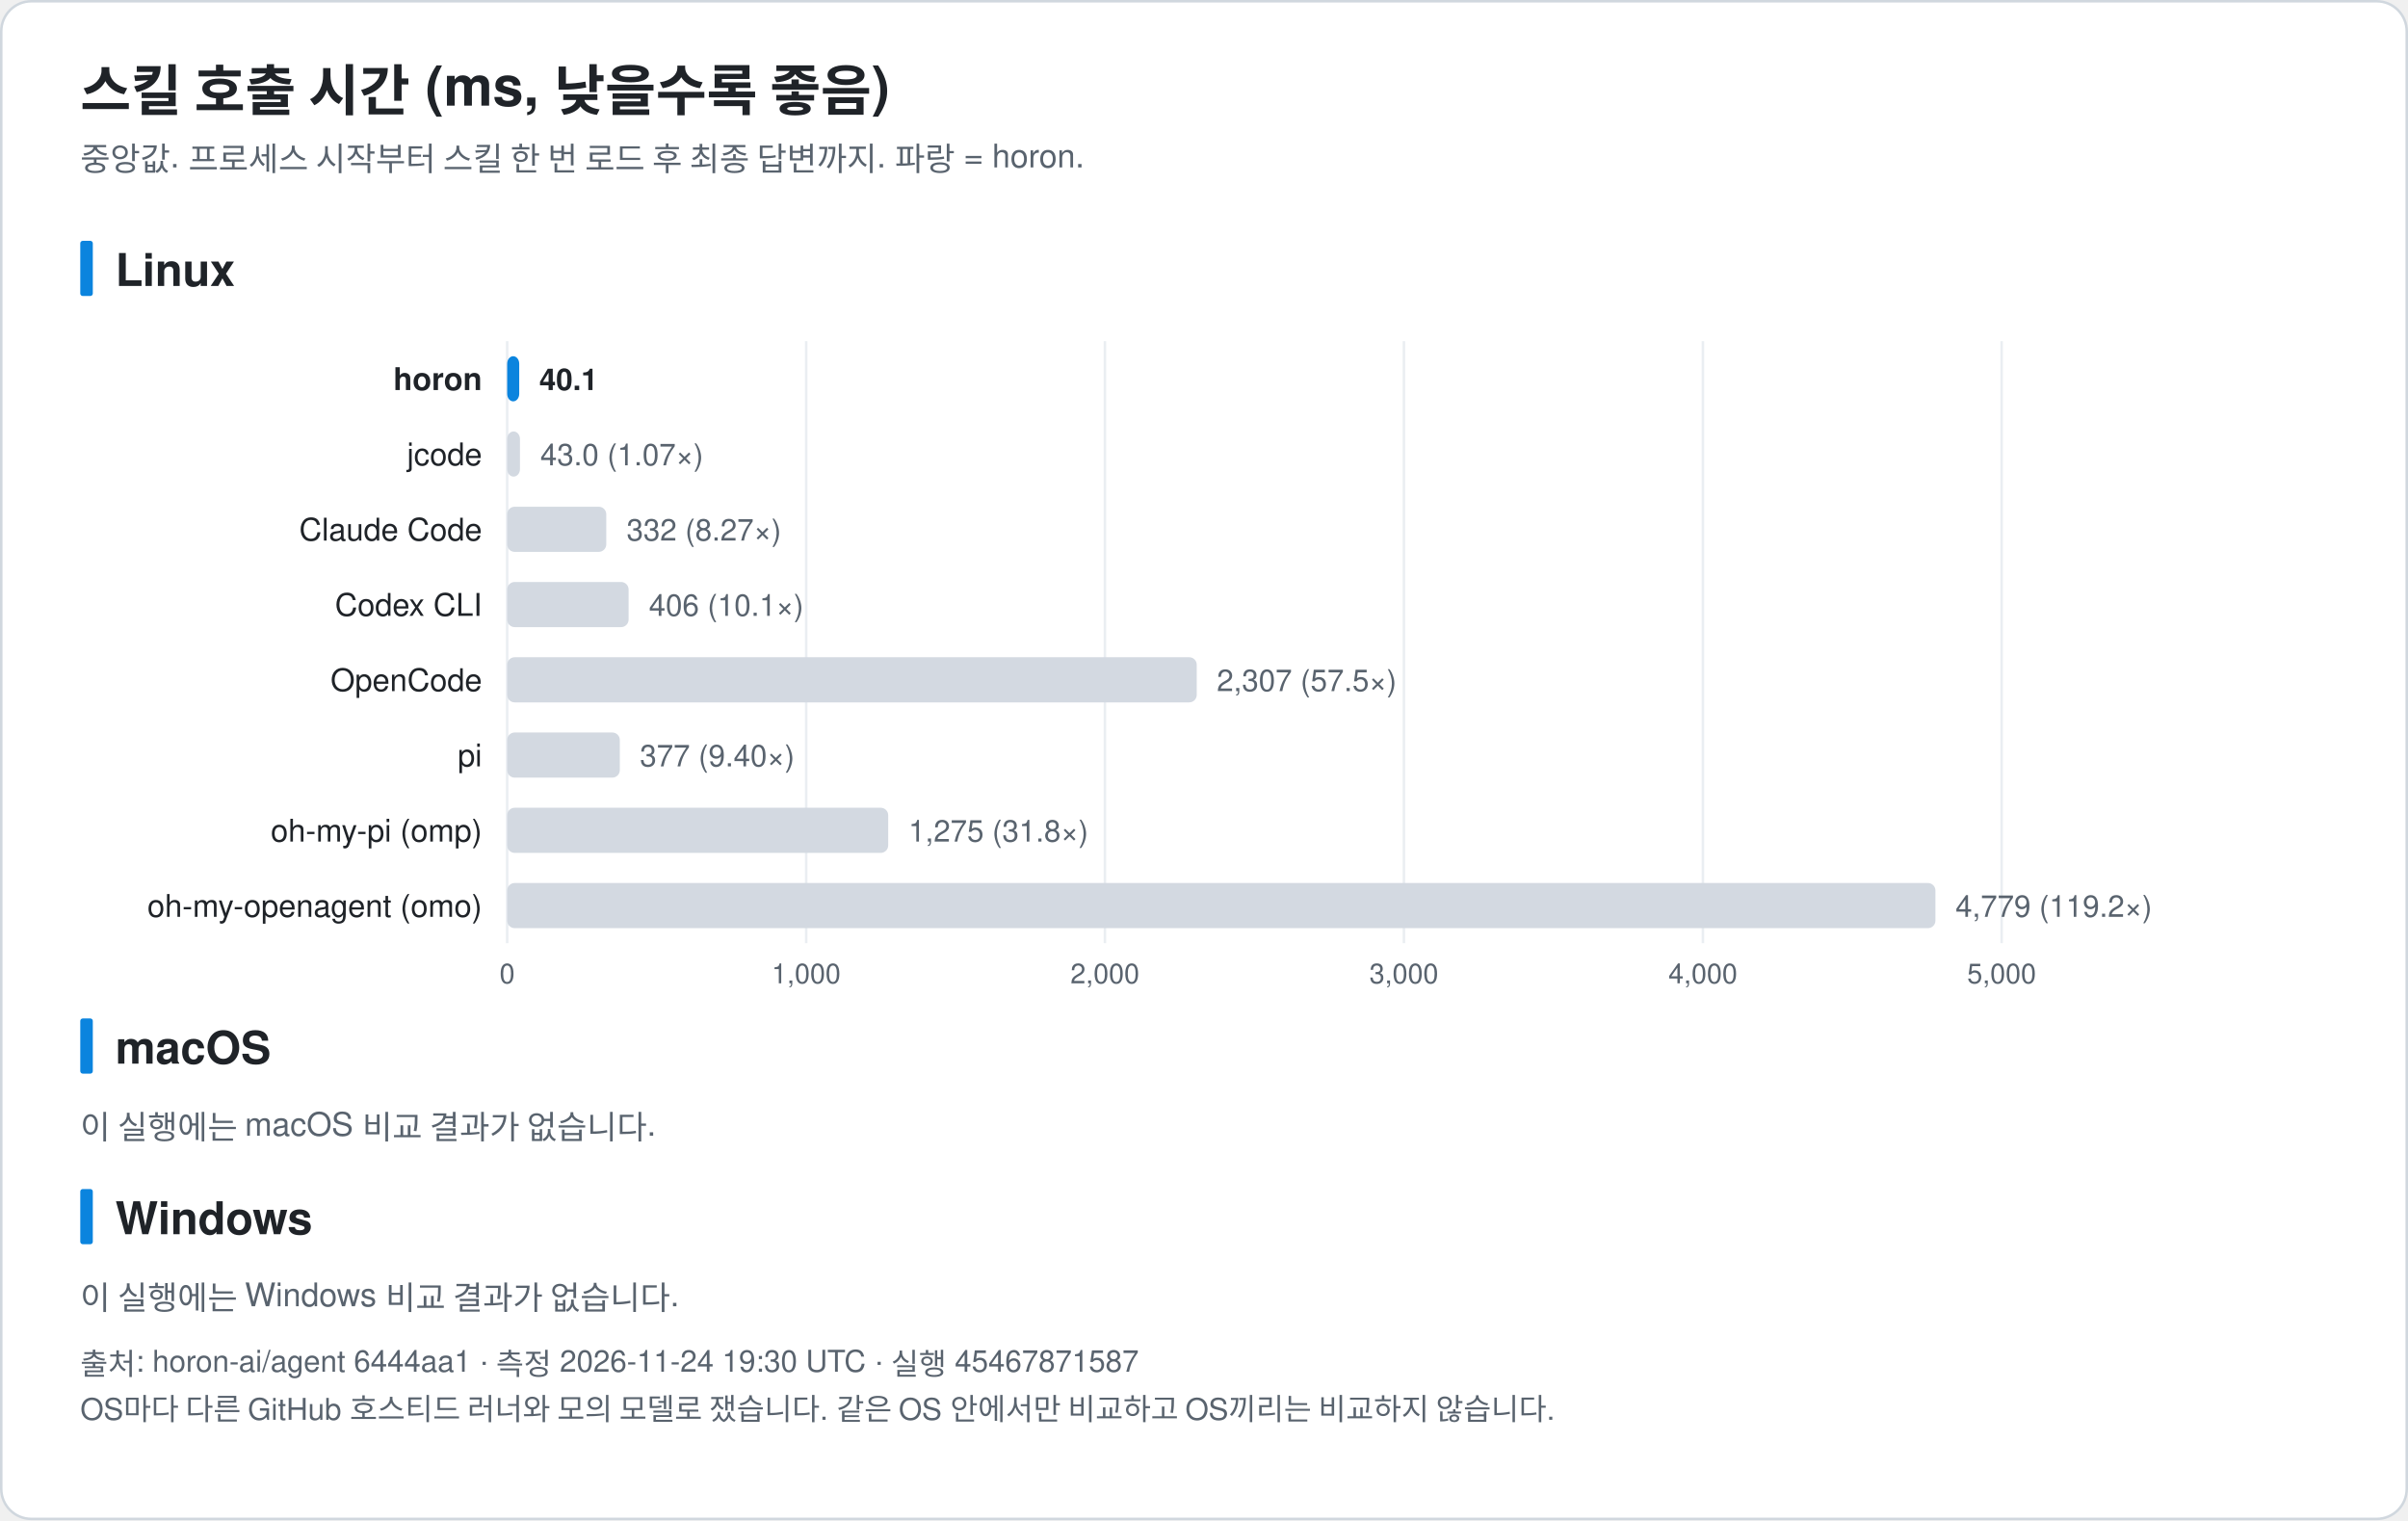
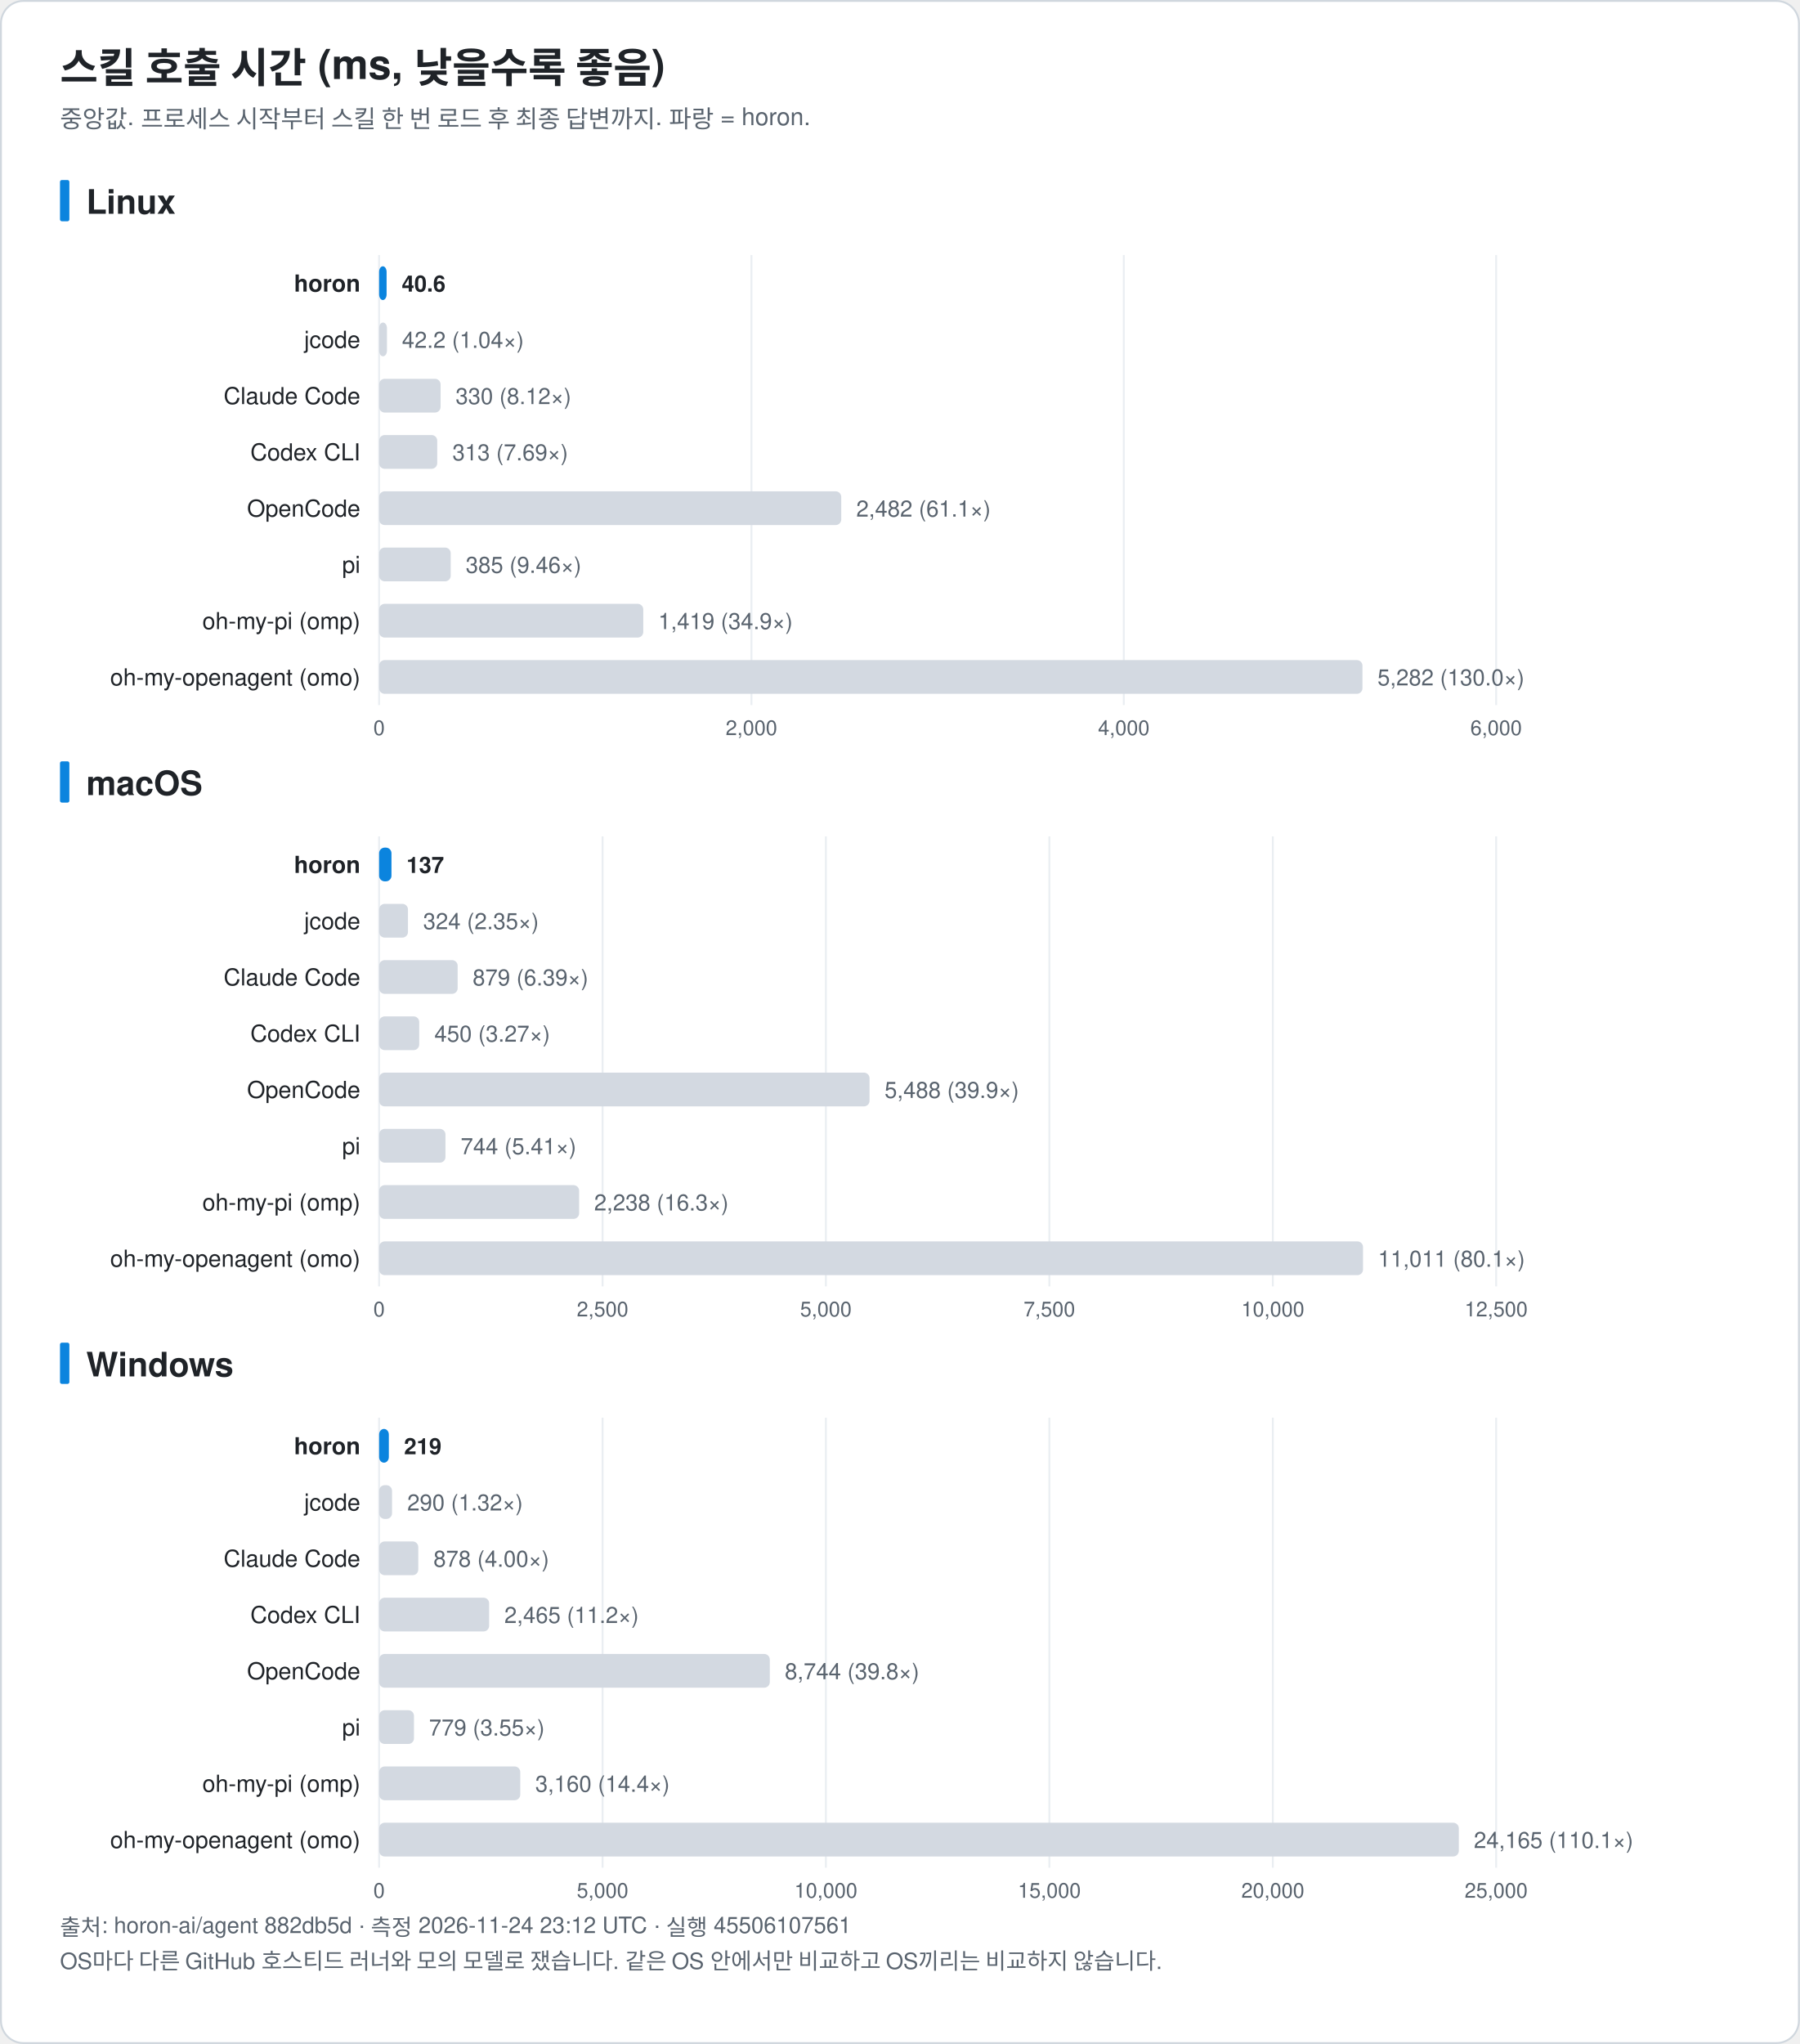
- <svg xmlns="http://www.w3.org/2000/svg" width="960" height="606" viewBox="0 0 960 606" font-family="-apple-system, BlinkMacSystemFont, 'Segoe UI', 'Noto Sans KR', 'Apple SD Gothic Neo', Helvetica, Arial, sans-serif" role="img">
-   <rect x="0.5" y="0.5" width="959" height="605" rx="12" fill="#ffffff" stroke="#d0d7de" />
+ <svg xmlns="http://www.w3.org/2000/svg" width="960" height="1090" viewBox="0 0 960 1090" font-family="-apple-system, BlinkMacSystemFont, 'Segoe UI', 'Noto Sans KR', 'Apple SD Gothic Neo', Helvetica, Arial, sans-serif" role="img">
+   <rect x="0.5" y="0.5" width="959" height="1089" rx="12" fill="#ffffff" stroke="#d0d7de" />
  <text x="32.0" y="44.0" font-size="22" fill="#1f2328" text-anchor="start" font-weight="bold">스킬 호출 시간 (ms, 낮을수록 좋음)</text>
  <text x="32.0" y="68.0" font-size="13" fill="#59636e" text-anchor="start" font-weight="normal">중앙값. 프로세스 시작부터 스킬 한 번 로드 후 최종 답변까지. 파랑 = horon.</text>
  <rect x="32" y="96.0" width="5" height="22" rx="1" fill="#0b84de" />
  <text x="46.0" y="114.0" font-size="18" fill="#1f2328" text-anchor="start" font-weight="bold">Linux</text>
  <line x1="202.2" y1="136.0" x2="202.2" y2="376.0" stroke="#eaeef2" />
  <text x="202.2" y="392.0" font-size="11" fill="#59636e" text-anchor="middle" font-weight="normal">0</text>
-   <line x1="321.4" y1="136.0" x2="321.4" y2="376.0" stroke="#eaeef2" />
-   <text x="321.4" y="392.0" font-size="11" fill="#59636e" text-anchor="middle" font-weight="normal">1,000</text>
-   <line x1="440.5" y1="136.0" x2="440.5" y2="376.0" stroke="#eaeef2" />
-   <text x="440.5" y="392.0" font-size="11" fill="#59636e" text-anchor="middle" font-weight="normal">2,000</text>
-   <line x1="559.7" y1="136.0" x2="559.7" y2="376.0" stroke="#eaeef2" />
-   <text x="559.7" y="392.0" font-size="11" fill="#59636e" text-anchor="middle" font-weight="normal">3,000</text>
-   <line x1="678.9" y1="136.0" x2="678.9" y2="376.0" stroke="#eaeef2" />
-   <text x="678.9" y="392.0" font-size="11" fill="#59636e" text-anchor="middle" font-weight="normal">4,000</text>
+   <line x1="400.8" y1="136.0" x2="400.8" y2="376.0" stroke="#eaeef2" />
+   <text x="400.8" y="392.0" font-size="11" fill="#59636e" text-anchor="middle" font-weight="normal">2,000</text>
+   <line x1="599.4" y1="136.0" x2="599.4" y2="376.0" stroke="#eaeef2" />
+   <text x="599.4" y="392.0" font-size="11" fill="#59636e" text-anchor="middle" font-weight="normal">4,000</text>
  <line x1="798.0" y1="136.0" x2="798.0" y2="376.0" stroke="#eaeef2" />
-   <text x="798.0" y="392.0" font-size="11" fill="#59636e" text-anchor="middle" font-weight="normal">5,000</text>
+   <text x="798.0" y="392.0" font-size="11" fill="#59636e" text-anchor="middle" font-weight="normal">6,000</text>
  <text x="192.2" y="155.5" font-size="12.5" fill="#1f2328" text-anchor="end" font-weight="bold">horon</text>
-   <rect x="202.2" y="142.0" width="4.8" height="18" rx="3" fill="#0b84de" />
-   <text x="215.0" y="155.5" font-size="12" fill="#1f2328" text-anchor="start" font-weight="bold">40.1</text>
+   <rect x="202.2" y="142.0" width="4.0" height="18" rx="3" fill="#0b84de" />
+   <text x="214.3" y="155.5" font-size="12" fill="#1f2328" text-anchor="start" font-weight="bold">40.6</text>
  <text x="192.2" y="185.5" font-size="12.5" fill="#1f2328" text-anchor="end" font-weight="normal">jcode</text>
-   <rect x="202.2" y="172.0" width="5.1" height="18" rx="3" fill="#d3d9e1" />
-   <text x="215.4" y="185.5" font-size="12" fill="#59636e" text-anchor="start" font-weight="normal">43.0 (1.07×)</text>
+   <rect x="202.2" y="172.0" width="4.2" height="18" rx="3" fill="#d3d9e1" />
+   <text x="214.4" y="185.5" font-size="12" fill="#59636e" text-anchor="start" font-weight="normal">42.2 (1.04×)</text>
  <text x="192.2" y="215.5" font-size="12.5" fill="#1f2328" text-anchor="end" font-weight="normal">Claude Code</text>
-   <rect x="202.2" y="202.0" width="39.5" height="18" rx="3" fill="#d3d9e1" />
-   <text x="249.8" y="215.5" font-size="12" fill="#59636e" text-anchor="start" font-weight="normal">332 (8.27×)</text>
+   <rect x="202.2" y="202.0" width="32.8" height="18" rx="3" fill="#d3d9e1" />
+   <text x="243.0" y="215.5" font-size="12" fill="#59636e" text-anchor="start" font-weight="normal">330 (8.12×)</text>
  <text x="192.2" y="245.5" font-size="12.5" fill="#1f2328" text-anchor="end" font-weight="normal">Codex CLI</text>
-   <rect x="202.2" y="232.0" width="48.4" height="18" rx="3" fill="#d3d9e1" />
-   <text x="258.7" y="245.5" font-size="12" fill="#59636e" text-anchor="start" font-weight="normal">406 (10.1×)</text>
+   <rect x="202.2" y="232.0" width="31.0" height="18" rx="3" fill="#d3d9e1" />
+   <text x="241.3" y="245.5" font-size="12" fill="#59636e" text-anchor="start" font-weight="normal">313 (7.69×)</text>
  <text x="192.2" y="275.5" font-size="12.5" fill="#1f2328" text-anchor="end" font-weight="normal">OpenCode</text>
-   <rect x="202.2" y="262.0" width="274.9" height="18" rx="3" fill="#d3d9e1" />
-   <text x="485.1" y="275.5" font-size="12" fill="#59636e" text-anchor="start" font-weight="normal">2,307 (57.5×)</text>
+   <rect x="202.2" y="262.0" width="246.5" height="18" rx="3" fill="#d3d9e1" />
+   <text x="456.7" y="275.5" font-size="12" fill="#59636e" text-anchor="start" font-weight="normal">2,482 (61.1×)</text>
  <text x="192.2" y="305.5" font-size="12.5" fill="#1f2328" text-anchor="end" font-weight="normal">pi</text>
-   <rect x="202.2" y="292.0" width="44.9" height="18" rx="3" fill="#d3d9e1" />
-   <text x="255.1" y="305.5" font-size="12" fill="#59636e" text-anchor="start" font-weight="normal">377 (9.40×)</text>
+   <rect x="202.2" y="292.0" width="38.2" height="18" rx="3" fill="#d3d9e1" />
+   <text x="248.4" y="305.5" font-size="12" fill="#59636e" text-anchor="start" font-weight="normal">385 (9.46×)</text>
  <text x="192.2" y="335.5" font-size="12.5" fill="#1f2328" text-anchor="end" font-weight="normal">oh-my-pi (omp)</text>
-   <rect x="202.2" y="322.0" width="151.9" height="18" rx="3" fill="#d3d9e1" />
-   <text x="362.2" y="335.5" font-size="12" fill="#59636e" text-anchor="start" font-weight="normal">1,275 (31.8×)</text>
+   <rect x="202.2" y="322.0" width="140.9" height="18" rx="3" fill="#d3d9e1" />
+   <text x="351.1" y="335.5" font-size="12" fill="#59636e" text-anchor="start" font-weight="normal">1,419 (34.9×)</text>
  <text x="192.2" y="365.5" font-size="12.5" fill="#1f2328" text-anchor="end" font-weight="normal">oh-my-openagent (omo)</text>
-   <rect x="202.2" y="352.0" width="569.4" height="18" rx="3" fill="#d3d9e1" />
-   <text x="779.6" y="365.5" font-size="12" fill="#59636e" text-anchor="start" font-weight="normal">4,779 (119.2×)</text>
+   <rect x="202.2" y="352.0" width="524.5" height="18" rx="3" fill="#d3d9e1" />
+   <text x="734.7" y="365.5" font-size="12" fill="#59636e" text-anchor="start" font-weight="normal">5,282 (130.0×)</text>
  <rect x="32" y="406.0" width="5" height="22" rx="1" fill="#0b84de" />
  <text x="46.0" y="424.0" font-size="18" fill="#1f2328" text-anchor="start" font-weight="bold">macOS</text>
-   <text x="32.0" y="454.0" font-size="13" fill="#59636e" text-anchor="start" font-weight="normal">이 실행에는 macOS 비교 결과가 없습니다.</text>
-   <rect x="32" y="474.0" width="5" height="22" rx="1" fill="#0b84de" />
-   <text x="46.0" y="492.0" font-size="18" fill="#1f2328" text-anchor="start" font-weight="bold">Windows</text>
-   <text x="32.0" y="522.0" font-size="13" fill="#59636e" text-anchor="start" font-weight="normal">이 실행에는 Windows 비교 결과가 없습니다.</text>
-   <text x="32.0" y="548.0" font-size="12" fill="#59636e" text-anchor="start" font-weight="normal">출처: horon-ai/agent 6444aa1 · 측정 2026-11-24 19:30 UTC · 실행 45467871587</text>
-   <text x="32.0" y="566.0" font-size="12" fill="#59636e" text-anchor="start" font-weight="normal">OS마다 다른 GitHub 호스티드 러너와 모의 모델로 쟀습니다. 같은 OS 안에서만 비교하고 OS끼리는 비교하지 않습니다.</text>
+   <line x1="202.2" y1="446.0" x2="202.2" y2="686.0" stroke="#eaeef2" />
+   <text x="202.2" y="702.0" font-size="11" fill="#59636e" text-anchor="middle" font-weight="normal">0</text>
+   <line x1="321.4" y1="446.0" x2="321.4" y2="686.0" stroke="#eaeef2" />
+   <text x="321.4" y="702.0" font-size="11" fill="#59636e" text-anchor="middle" font-weight="normal">2,500</text>
+   <line x1="440.5" y1="446.0" x2="440.5" y2="686.0" stroke="#eaeef2" />
+   <text x="440.5" y="702.0" font-size="11" fill="#59636e" text-anchor="middle" font-weight="normal">5,000</text>
+   <line x1="559.7" y1="446.0" x2="559.7" y2="686.0" stroke="#eaeef2" />
+   <text x="559.7" y="702.0" font-size="11" fill="#59636e" text-anchor="middle" font-weight="normal">7,500</text>
+   <line x1="678.9" y1="446.0" x2="678.9" y2="686.0" stroke="#eaeef2" />
+   <text x="678.9" y="702.0" font-size="11" fill="#59636e" text-anchor="middle" font-weight="normal">10,000</text>
+   <line x1="798.0" y1="446.0" x2="798.0" y2="686.0" stroke="#eaeef2" />
+   <text x="798.0" y="702.0" font-size="11" fill="#59636e" text-anchor="middle" font-weight="normal">12,500</text>
+   <text x="192.2" y="465.5" font-size="12.5" fill="#1f2328" text-anchor="end" font-weight="bold">horon</text>
+   <rect x="202.2" y="452.0" width="6.6" height="18" rx="3" fill="#0b84de" />
+   <text x="216.8" y="465.5" font-size="12" fill="#1f2328" text-anchor="start" font-weight="bold">137</text>
+   <text x="192.2" y="495.5" font-size="12.5" fill="#1f2328" text-anchor="end" font-weight="normal">jcode</text>
+   <rect x="202.2" y="482.0" width="15.4" height="18" rx="3" fill="#d3d9e1" />
+   <text x="225.7" y="495.5" font-size="12" fill="#59636e" text-anchor="start" font-weight="normal">324 (2.35×)</text>
+   <text x="192.2" y="525.5" font-size="12.5" fill="#1f2328" text-anchor="end" font-weight="normal">Claude Code</text>
+   <rect x="202.2" y="512.0" width="41.9" height="18" rx="3" fill="#d3d9e1" />
+   <text x="252.1" y="525.5" font-size="12" fill="#59636e" text-anchor="start" font-weight="normal">879 (6.39×)</text>
+   <text x="192.2" y="555.5" font-size="12.5" fill="#1f2328" text-anchor="end" font-weight="normal">Codex CLI</text>
+   <rect x="202.2" y="542.0" width="21.4" height="18" rx="3" fill="#d3d9e1" />
+   <text x="231.7" y="555.5" font-size="12" fill="#59636e" text-anchor="start" font-weight="normal">450 (3.27×)</text>
+   <text x="192.2" y="585.5" font-size="12.5" fill="#1f2328" text-anchor="end" font-weight="normal">OpenCode</text>
+   <rect x="202.2" y="572.0" width="261.6" height="18" rx="3" fill="#d3d9e1" />
+   <text x="471.8" y="585.5" font-size="12" fill="#59636e" text-anchor="start" font-weight="normal">5,488 (39.9×)</text>
+   <text x="192.2" y="615.5" font-size="12.5" fill="#1f2328" text-anchor="end" font-weight="normal">pi</text>
+   <rect x="202.2" y="602.0" width="35.4" height="18" rx="3" fill="#d3d9e1" />
+   <text x="245.7" y="615.5" font-size="12" fill="#59636e" text-anchor="start" font-weight="normal">744 (5.41×)</text>
+   <text x="192.2" y="645.5" font-size="12.5" fill="#1f2328" text-anchor="end" font-weight="normal">oh-my-pi (omp)</text>
+   <rect x="202.2" y="632.0" width="106.7" height="18" rx="3" fill="#d3d9e1" />
+   <text x="316.9" y="645.5" font-size="12" fill="#59636e" text-anchor="start" font-weight="normal">2,238 (16.3×)</text>
+   <text x="192.2" y="675.5" font-size="12.5" fill="#1f2328" text-anchor="end" font-weight="normal">oh-my-openagent (omo)</text>
+   <rect x="202.2" y="662.0" width="524.8" height="18" rx="3" fill="#d3d9e1" />
+   <text x="735.0" y="675.5" font-size="12" fill="#59636e" text-anchor="start" font-weight="normal">11,011 (80.1×)</text>
+   <rect x="32" y="716.0" width="5" height="22" rx="1" fill="#0b84de" />
+   <text x="46.0" y="734.0" font-size="18" fill="#1f2328" text-anchor="start" font-weight="bold">Windows</text>
+   <line x1="202.2" y1="756.0" x2="202.2" y2="996.0" stroke="#eaeef2" />
+   <text x="202.2" y="1012.0" font-size="11" fill="#59636e" text-anchor="middle" font-weight="normal">0</text>
+   <line x1="321.4" y1="756.0" x2="321.4" y2="996.0" stroke="#eaeef2" />
+   <text x="321.4" y="1012.0" font-size="11" fill="#59636e" text-anchor="middle" font-weight="normal">5,000</text>
+   <line x1="440.5" y1="756.0" x2="440.5" y2="996.0" stroke="#eaeef2" />
+   <text x="440.5" y="1012.0" font-size="11" fill="#59636e" text-anchor="middle" font-weight="normal">10,000</text>
+   <line x1="559.7" y1="756.0" x2="559.7" y2="996.0" stroke="#eaeef2" />
+   <text x="559.7" y="1012.0" font-size="11" fill="#59636e" text-anchor="middle" font-weight="normal">15,000</text>
+   <line x1="678.9" y1="756.0" x2="678.9" y2="996.0" stroke="#eaeef2" />
+   <text x="678.9" y="1012.0" font-size="11" fill="#59636e" text-anchor="middle" font-weight="normal">20,000</text>
+   <line x1="798.0" y1="756.0" x2="798.0" y2="996.0" stroke="#eaeef2" />
+   <text x="798.0" y="1012.0" font-size="11" fill="#59636e" text-anchor="middle" font-weight="normal">25,000</text>
+   <text x="192.2" y="775.5" font-size="12.5" fill="#1f2328" text-anchor="end" font-weight="bold">horon</text>
+   <rect x="202.2" y="762.0" width="5.2" height="18" rx="3" fill="#0b84de" />
+   <text x="215.5" y="775.5" font-size="12" fill="#1f2328" text-anchor="start" font-weight="bold">219</text>
+   <text x="192.2" y="805.5" font-size="12.5" fill="#1f2328" text-anchor="end" font-weight="normal">jcode</text>
+   <rect x="202.2" y="792.0" width="6.9" height="18" rx="3" fill="#d3d9e1" />
+   <text x="217.2" y="805.5" font-size="12" fill="#59636e" text-anchor="start" font-weight="normal">290 (1.32×)</text>
+   <text x="192.2" y="835.5" font-size="12.5" fill="#1f2328" text-anchor="end" font-weight="normal">Claude Code</text>
+   <rect x="202.2" y="822.0" width="20.9" height="18" rx="3" fill="#d3d9e1" />
+   <text x="231.2" y="835.5" font-size="12" fill="#59636e" text-anchor="start" font-weight="normal">878 (4.00×)</text>
+   <text x="192.2" y="865.5" font-size="12.5" fill="#1f2328" text-anchor="end" font-weight="normal">Codex CLI</text>
+   <rect x="202.2" y="852.0" width="58.7" height="18" rx="3" fill="#d3d9e1" />
+   <text x="269.0" y="865.5" font-size="12" fill="#59636e" text-anchor="start" font-weight="normal">2,465 (11.2×)</text>
+   <text x="192.2" y="895.5" font-size="12.5" fill="#1f2328" text-anchor="end" font-weight="normal">OpenCode</text>
+   <rect x="202.2" y="882.0" width="208.4" height="18" rx="3" fill="#d3d9e1" />
+   <text x="418.6" y="895.5" font-size="12" fill="#59636e" text-anchor="start" font-weight="normal">8,744 (39.8×)</text>
+   <text x="192.2" y="925.5" font-size="12.5" fill="#1f2328" text-anchor="end" font-weight="normal">pi</text>
+   <rect x="202.2" y="912.0" width="18.6" height="18" rx="3" fill="#d3d9e1" />
+   <text x="228.8" y="925.5" font-size="12" fill="#59636e" text-anchor="start" font-weight="normal">779 (3.55×)</text>
+   <text x="192.2" y="955.5" font-size="12.5" fill="#1f2328" text-anchor="end" font-weight="normal">oh-my-pi (omp)</text>
+   <rect x="202.2" y="942.0" width="75.3" height="18" rx="3" fill="#d3d9e1" />
+   <text x="285.5" y="955.5" font-size="12" fill="#59636e" text-anchor="start" font-weight="normal">3,160 (14.4×)</text>
+   <text x="192.2" y="985.5" font-size="12.5" fill="#1f2328" text-anchor="end" font-weight="normal">oh-my-openagent (omo)</text>
+   <rect x="202.2" y="972.0" width="575.9" height="18" rx="3" fill="#d3d9e1" />
+   <text x="786.1" y="985.5" font-size="12" fill="#59636e" text-anchor="start" font-weight="normal">24,165 (110.1×)</text>
+   <text x="32.0" y="1032.0" font-size="12" fill="#59636e" text-anchor="start" font-weight="normal">출처: horon-ai/agent 882db5d · 측정 2026-11-24 23:12 UTC · 실행 45506107561</text>
+   <text x="32.0" y="1050.0" font-size="12" fill="#59636e" text-anchor="start" font-weight="normal">OS마다 다른 GitHub 호스티드 러너와 모의 모델로 쟀습니다. 같은 OS 안에서만 비교하고 OS끼리는 비교하지 않습니다.</text>
</svg>
